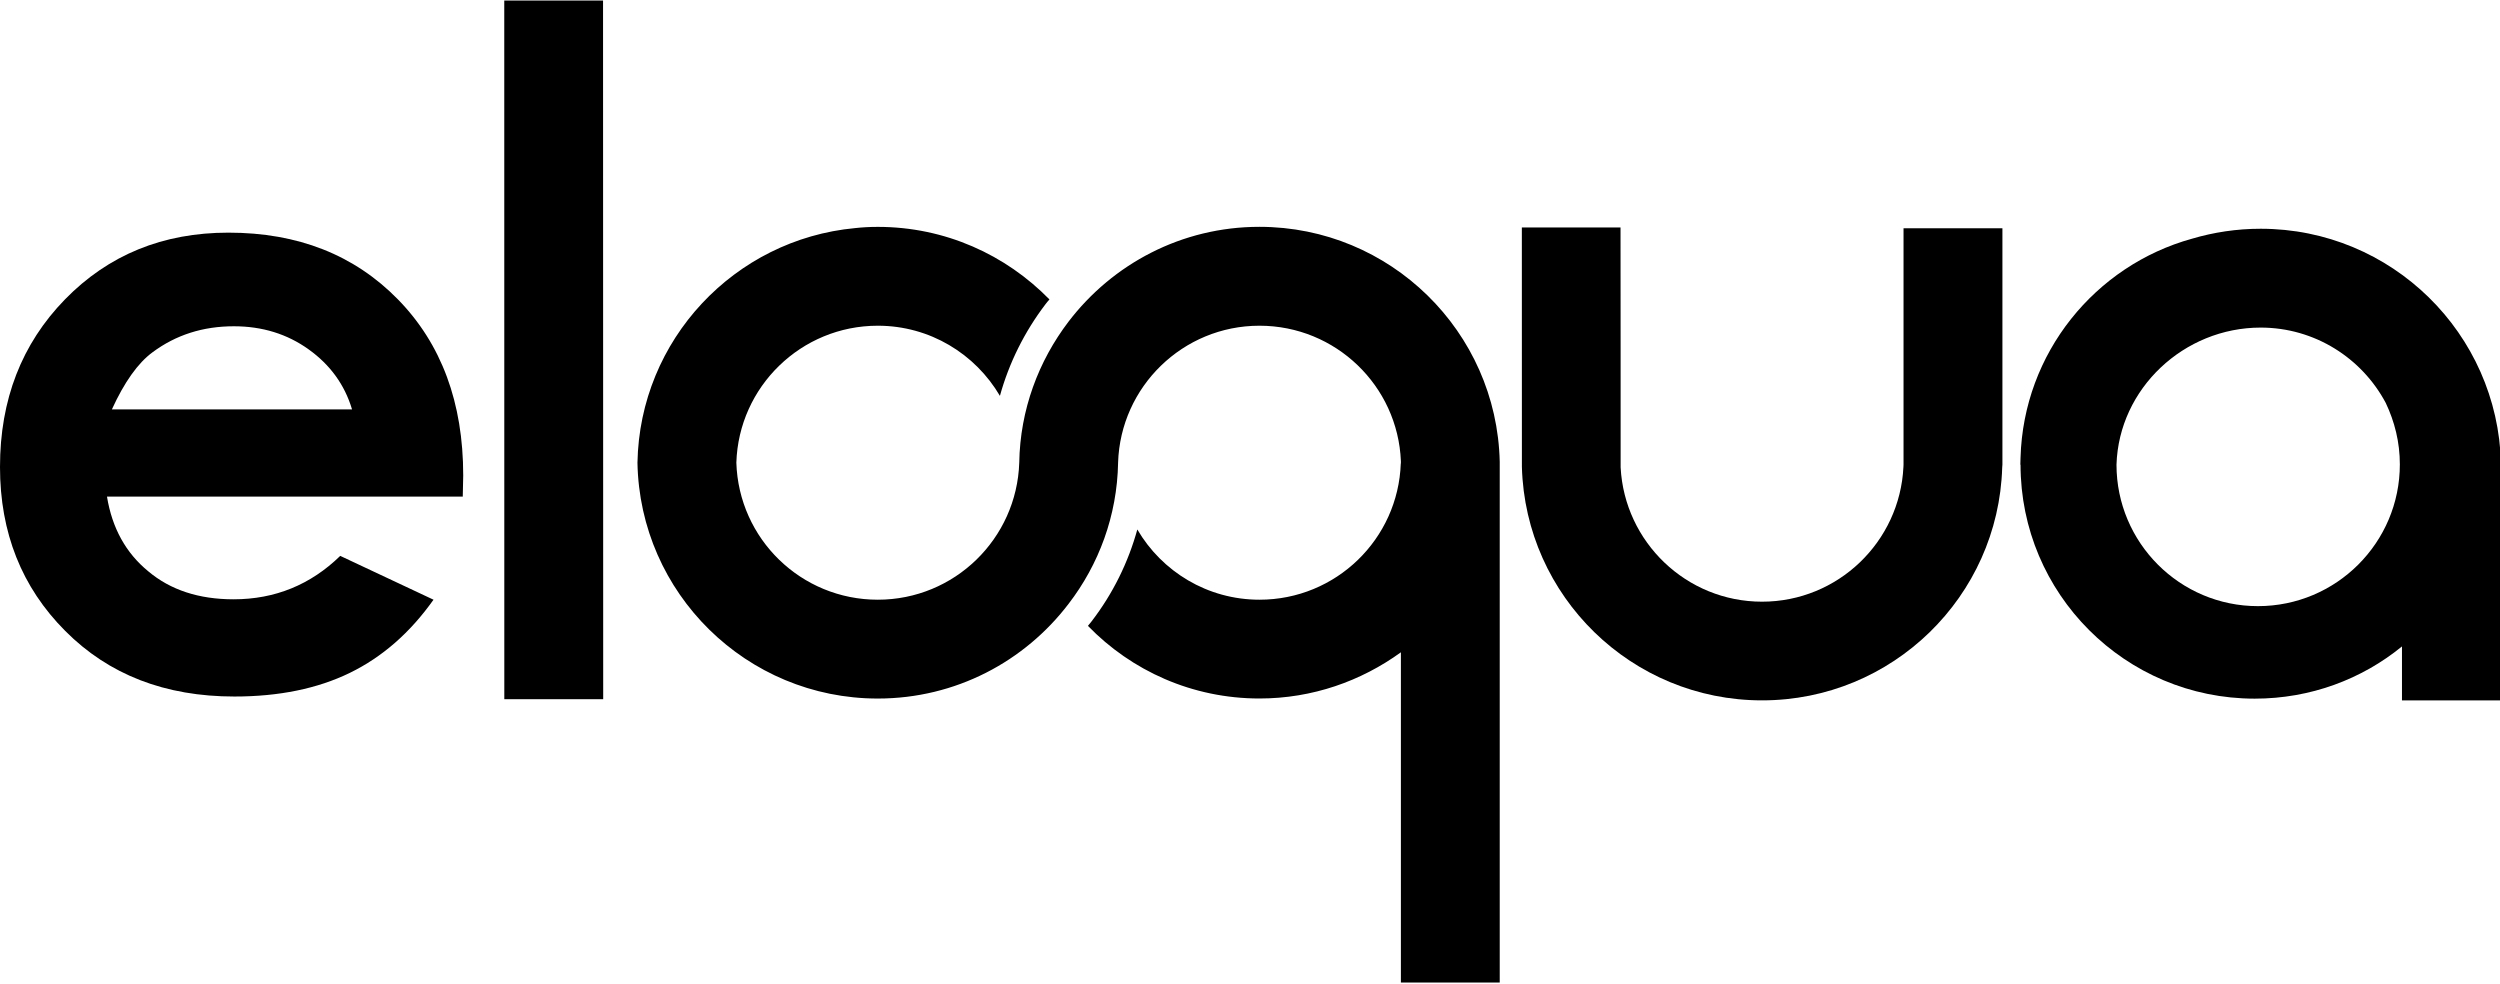
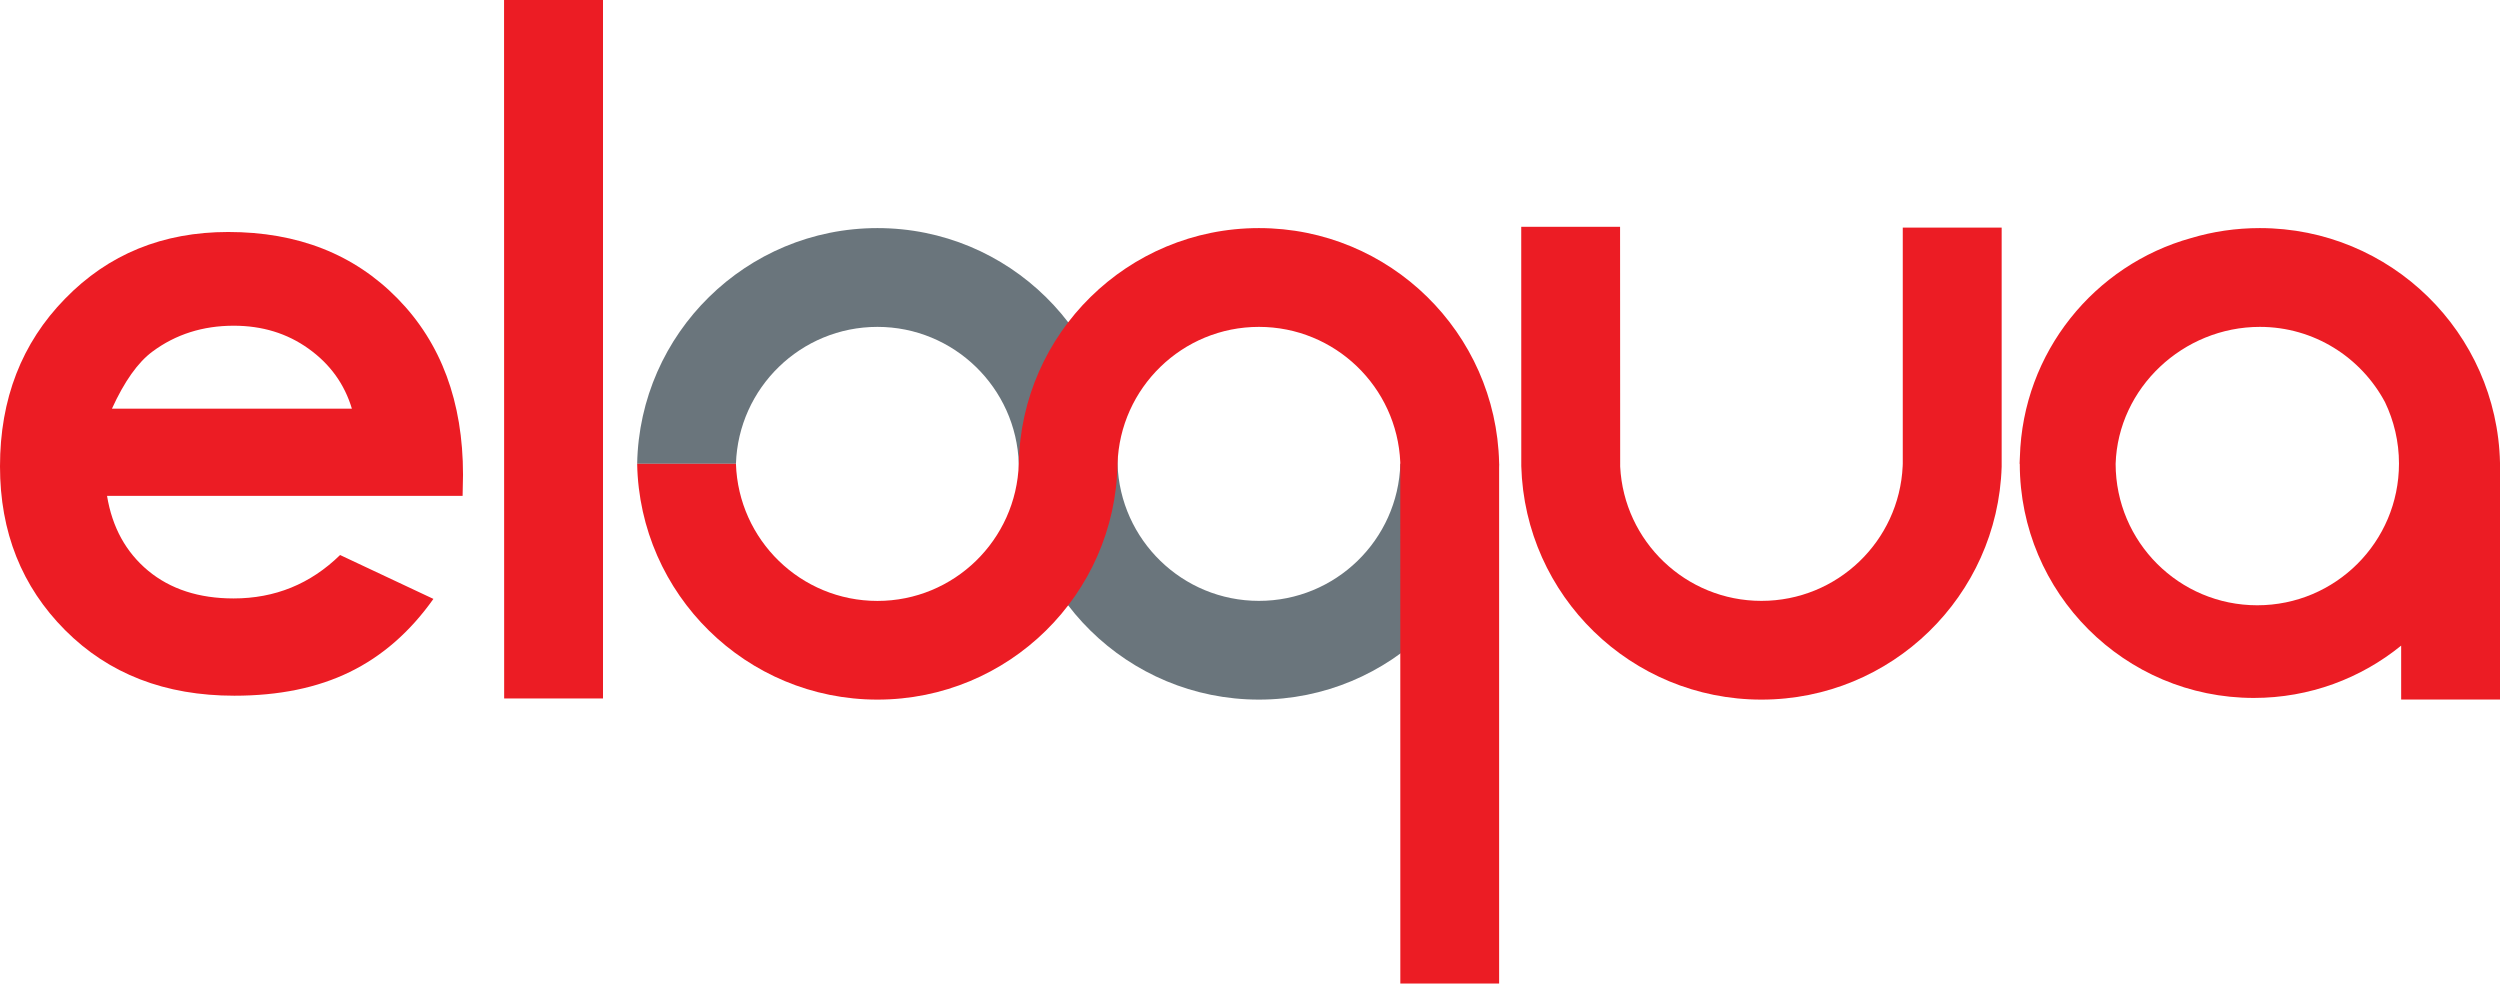
<svg xmlns="http://www.w3.org/2000/svg" version="1.1" id="Layer_1" x="0px" y="0px" width="49.399px" height="19.434px" viewBox="0 0 49.399 19.434" enable-background="new 0 0 49.399 19.434" xml:space="preserve">
-   <g>
-     <path fill-rule="evenodd" clip-rule="evenodd" d="M37.613,4.51v4.67c0,0.014,0,0.03-0.002,0.046     c-0.071,1.482-1.296,2.663-2.794,2.663c-1.495,0-2.717-1.177-2.794-2.654c0-0.019,0-4.722-0.002-4.74h-1.95     c0,0.016,0,4.715,0.001,4.731c0.07,2.559,2.168,4.613,4.745,4.613c2.575,0,4.67-2.05,4.746-4.604c0-0.019,0.004-0.038,0.004-0.055     V4.51H37.613" />
-     <path fill-rule="evenodd" clip-rule="evenodd" d="M9.964,0.01c0,0.011,0.001,13.806,0.001,13.806h1.954     c0,0-0.003-13.798-0.003-13.806H9.964" />
-     <path fill-rule="evenodd" clip-rule="evenodd" d="M49.418,13.837V12.08v0.037V9.158c-0.061-2.57-2.162-4.638-4.748-4.638     c-0.474,0-0.929,0.07-1.358,0.197c-1.913,0.53-3.329,2.258-3.387,4.326c0,0.049-0.002,0.091-0.004,0.138h0.004     c0,2.552,2.07,4.624,4.627,4.624c1.104,0,2.118-0.385,2.91-1.032v1.062v0.004H49.418 M44.616,11.977     c-1.543,0-2.795-1.253-2.795-2.796c0.047-1.505,1.333-2.708,2.849-2.708c1.069,0,2.001,0.604,2.471,1.488     c0.176,0.369,0.279,0.777,0.279,1.215C47.42,10.722,46.164,11.977,44.616,11.977" />
-     <path d="M9.144,9.813H2.114c0.101,0.62,0.372,1.113,0.816,1.476c0.438,0.369,1.001,0.553,1.686,0.553     c0.816,0,1.521-0.287,2.107-0.858l1.843,0.866c-0.461,0.65-1.009,1.131-1.652,1.445c-0.64,0.312-1.401,0.468-2.282,0.468     c-1.369,0-2.483-0.431-3.343-1.296C0.43,11.605,0,10.526,0,9.228c0-1.33,0.428-2.434,1.285-3.313     c0.858-0.879,1.934-1.318,3.228-1.318c1.374,0,2.488,0.439,3.349,1.318c0.86,0.879,1.291,2.039,1.291,3.481L9.144,9.813      M6.956,8.089C6.811,7.603,6.524,7.208,6.099,6.904C5.676,6.6,5.183,6.447,4.621,6.447c-0.611,0-1.145,0.171-1.606,0.513     c-0.29,0.213-0.558,0.591-0.804,1.129H6.956z" />
-     <path d="M24.885,4.482c-1.539,0-2.902,0.736-3.771,1.873c-0.592,0.778-0.957,1.739-0.974,2.787     c-0.049,1.505-1.281,2.708-2.795,2.708c-1.516,0-2.749-1.202-2.795-2.708c0.046-1.501,1.28-2.706,2.795-2.706     c1.029,0,1.926,0.557,2.413,1.386c0.179-0.647,0.483-1.263,0.903-1.814c0.024-0.032,0.048-0.06,0.076-0.091     c-0.862-0.882-2.061-1.434-3.392-1.434c-0.164,0-0.313,0.009-0.447,0.024c-2.384,0.222-4.258,2.206-4.302,4.636     c0.046,2.581,2.155,4.66,4.749,4.66c1.539,0,2.902-0.733,3.77-1.872c0.595-0.774,0.959-1.737,0.978-2.786V9.142V9.139     c0.048-1.498,1.28-2.703,2.794-2.703c1.504,0,2.733,1.187,2.794,2.675v0.045h-0.002c-0.051,1.497-1.281,2.694-2.792,2.694     c-1.031,0-1.93-0.559-2.414-1.388c-0.18,0.652-0.482,1.267-0.903,1.815c-0.025,0.031-0.049,0.062-0.073,0.09     c0.861,0.887,2.06,1.435,3.39,1.435c1.046,0,2.009-0.344,2.794-0.913v6.526h1.953V9.122C29.575,6.551,27.471,4.482,24.885,4.482" />
-   </g>
+   <path fill="#6A757C" d="M17.338,4.507c2.592,0,4.699,2.078,4.744,4.658c0.048,1.504,1.28,2.708,2.794,2.708s2.749-1.204,2.794-2.708   h1.952c-0.046,2.58-2.155,4.659-4.746,4.659c-2.592,0-4.699-2.079-4.745-4.659c-0.048-1.501-1.281-2.706-2.793-2.706   c-1.515,0-2.747,1.205-2.796,2.706H12.59C12.638,6.585,14.747,4.507,17.338,4.507" />
+   <path fill="#EC1C24" d="M37.598,4.497v4.667c0,0.018,0,0.033-0.002,0.048c-0.069,1.481-1.291,2.661-2.791,2.661   c-1.495,0-2.716-1.175-2.791-2.652c0-0.017-0.002-4.72-0.002-4.739h-1.953c0,0.016,0,4.716,0.001,4.73   c0.072,2.561,2.169,4.612,4.745,4.612c2.573,0,4.668-2.047,4.747-4.602V9.164V4.497H37.598z" />
+   <path fill="#EC1C24" d="M9.96,0c0,0.011,0.002,13.802,0.002,13.802h1.953V0H9.96z" />
+   <path fill="#EC1C24" d="M44.602,11.96c-1.543,0-2.796-1.25-2.798-2.795c0.048-1.501,1.335-2.706,2.85-2.706   c1.072,0,2.001,0.604,2.473,1.488c0.176,0.368,0.276,0.779,0.276,1.214C47.402,10.709,46.149,11.96,44.602,11.96 M49.399,13.822   v-0.038v-1.719v0.037V9.145c-0.058-2.572-2.161-4.638-4.746-4.638c-0.471,0-0.927,0.068-1.354,0.196   c-1.916,0.531-3.33,2.261-3.387,4.329c-0.002,0.044-0.004,0.088-0.006,0.133h0.004c0.002,2.554,2.072,4.626,4.625,4.626   c1.104,0,2.118-0.389,2.911-1.034v1.062v0.004H49.399z" />
+   <path fill="#EC1C24" d="M17.338,13.824c2.592,0,4.699-2.078,4.744-4.66c0.048-1.5,1.28-2.705,2.794-2.705   c1.503,0,2.729,1.188,2.793,2.675c0,0.01,0.001,10.3,0.001,10.3h1.952V9.144c-0.059-2.57-2.16-4.637-4.746-4.637   c-2.592,0-4.699,2.079-4.745,4.657c-0.048,1.506-1.281,2.71-2.793,2.71c-1.515,0-2.747-1.204-2.796-2.71H12.59   C12.638,11.746,14.747,13.824,17.338,13.824" />
+   <path fill="#EC1C24" d="M6.953,8.075c-0.145-0.484-0.43-0.881-0.856-1.185C5.673,6.586,5.18,6.436,4.618,6.436   c-0.609,0-1.146,0.17-1.604,0.51C2.724,7.16,2.457,7.538,2.212,8.075H6.953z M9.141,9.798H2.115c0.102,0.62,0.371,1.111,0.812,1.479   c0.441,0.365,1.005,0.548,1.688,0.548c0.817,0,1.519-0.285,2.105-0.858l1.844,0.867c-0.46,0.65-1.013,1.133-1.652,1.444   c-0.64,0.313-1.4,0.469-2.282,0.469c-1.368,0-2.48-0.43-3.342-1.294C0.429,11.591,0,10.512,0,9.215c0-1.33,0.428-2.436,1.285-3.312   C2.142,5.021,3.218,4.584,4.51,4.584c1.373,0,2.488,0.438,3.349,1.318c0.858,0.877,1.29,2.039,1.29,3.479L9.141,9.798z" />
</svg>
